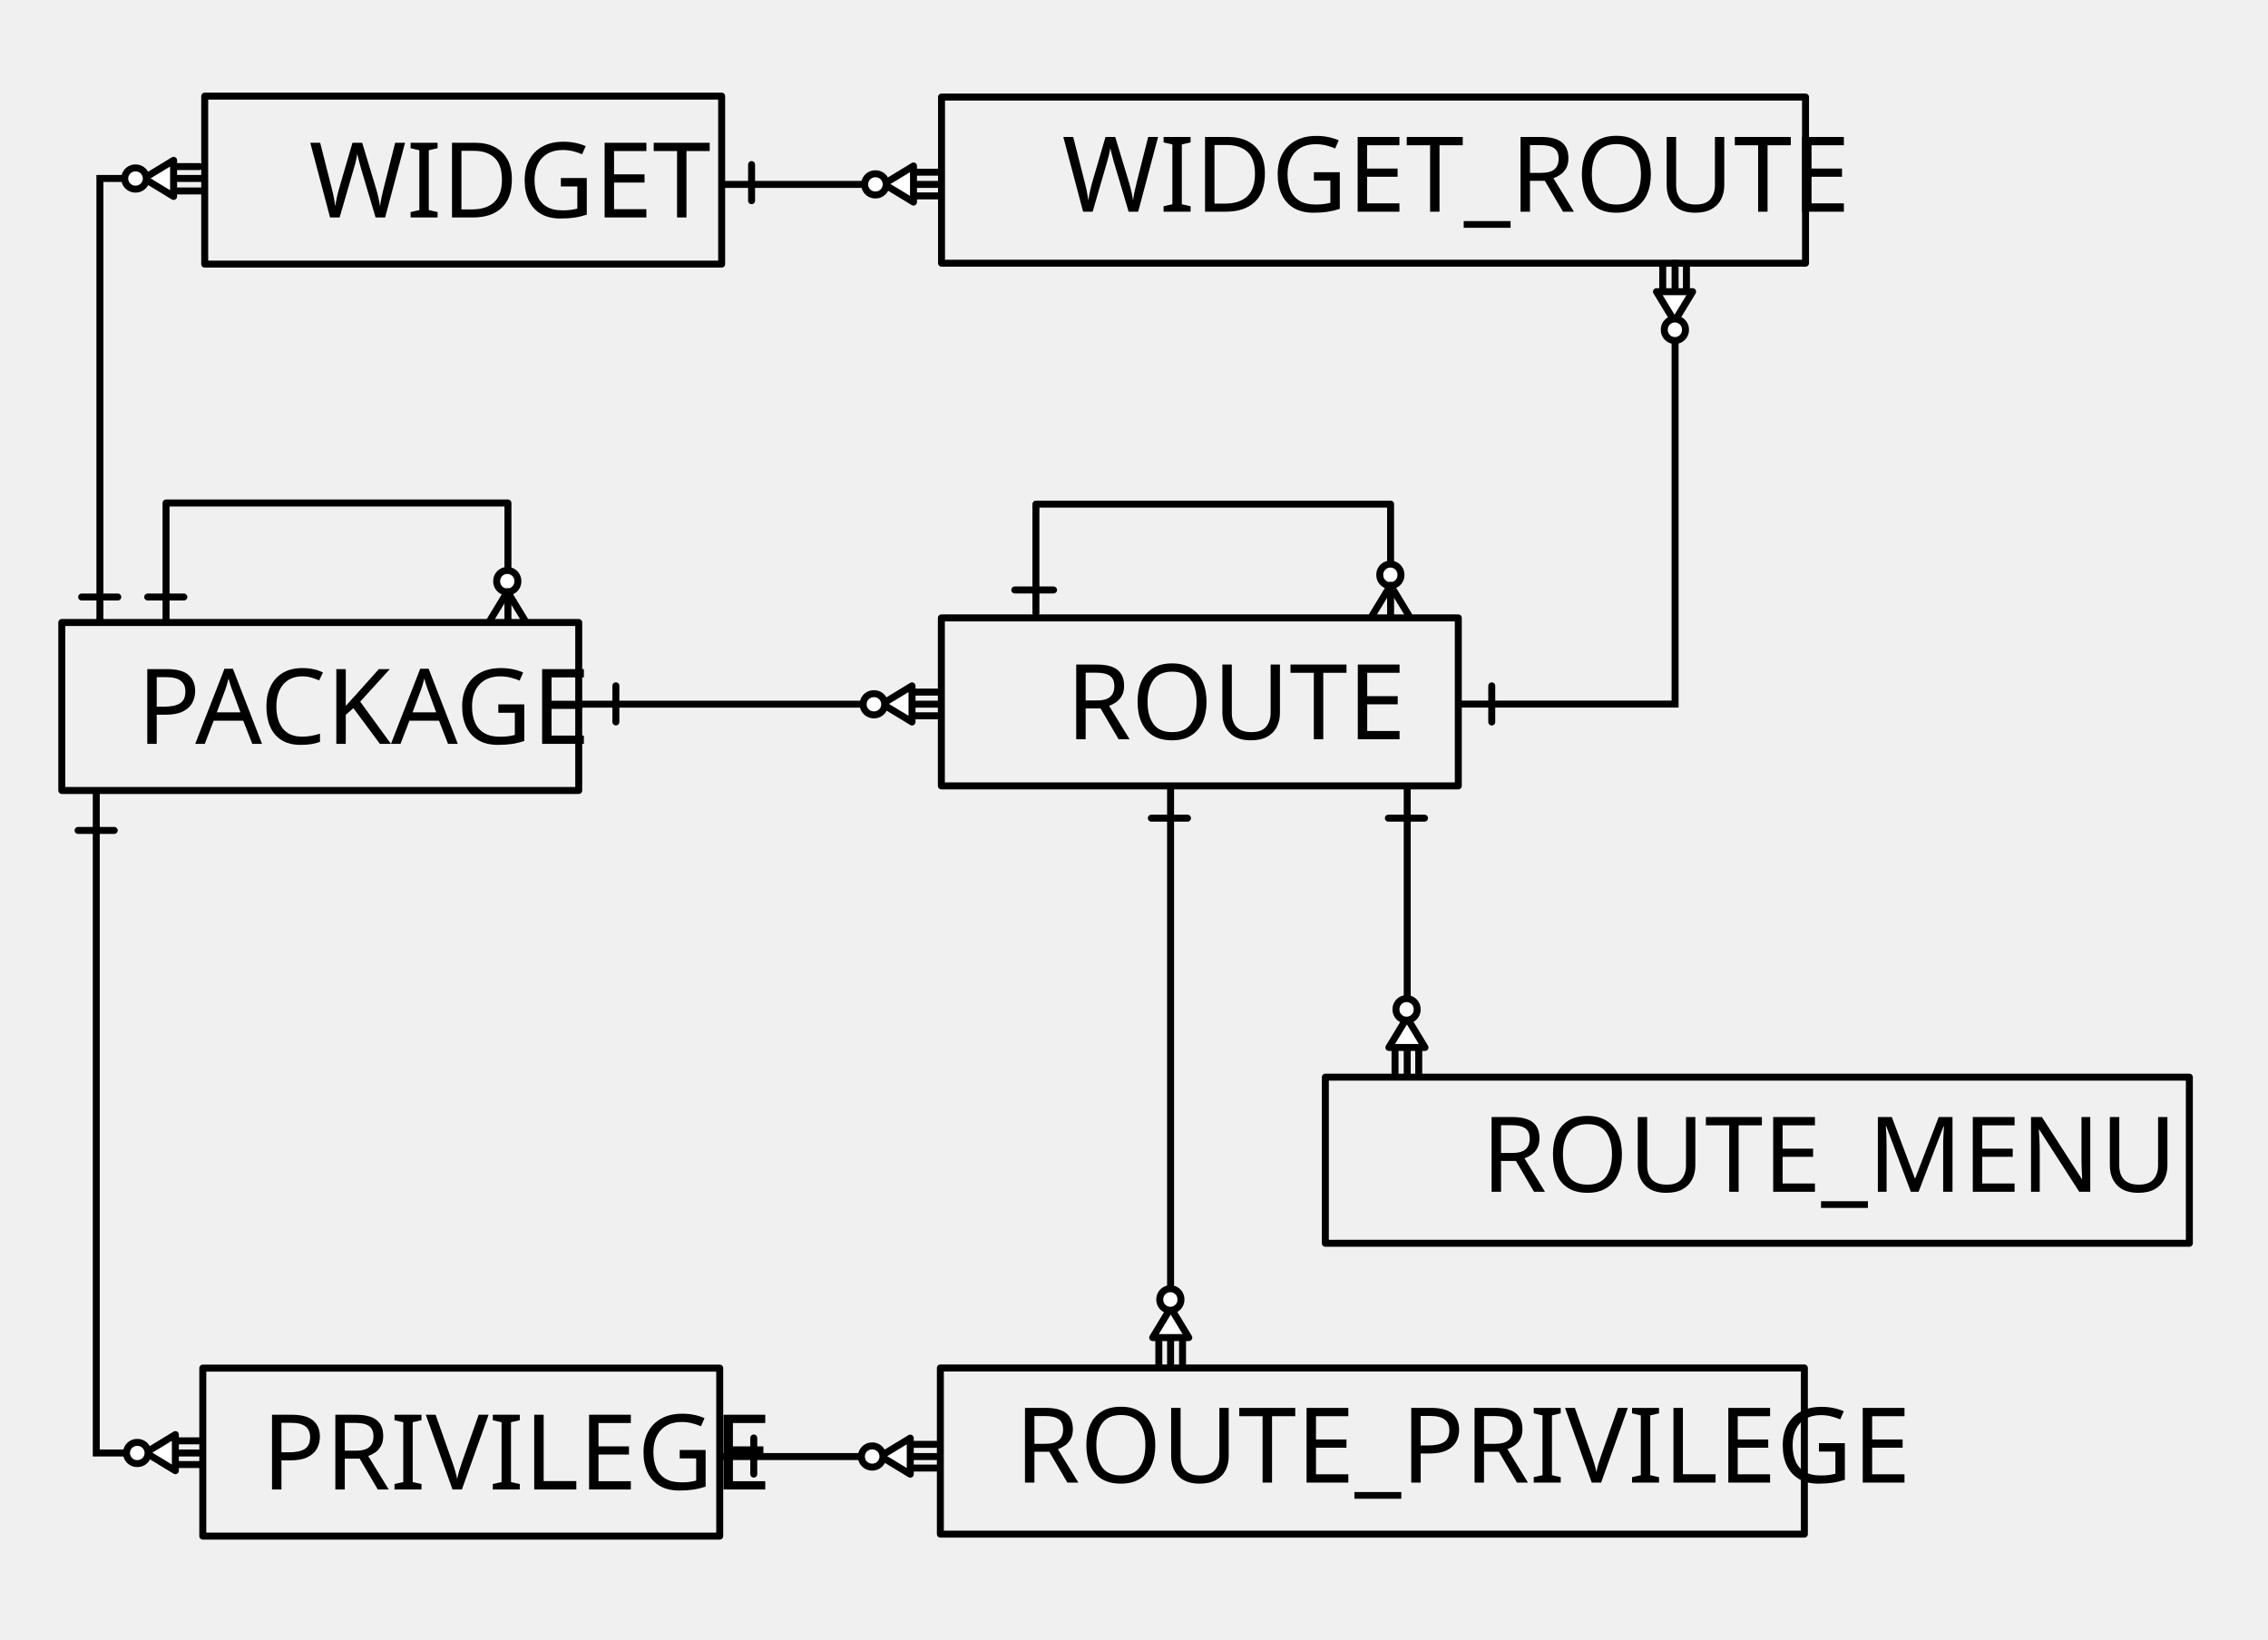
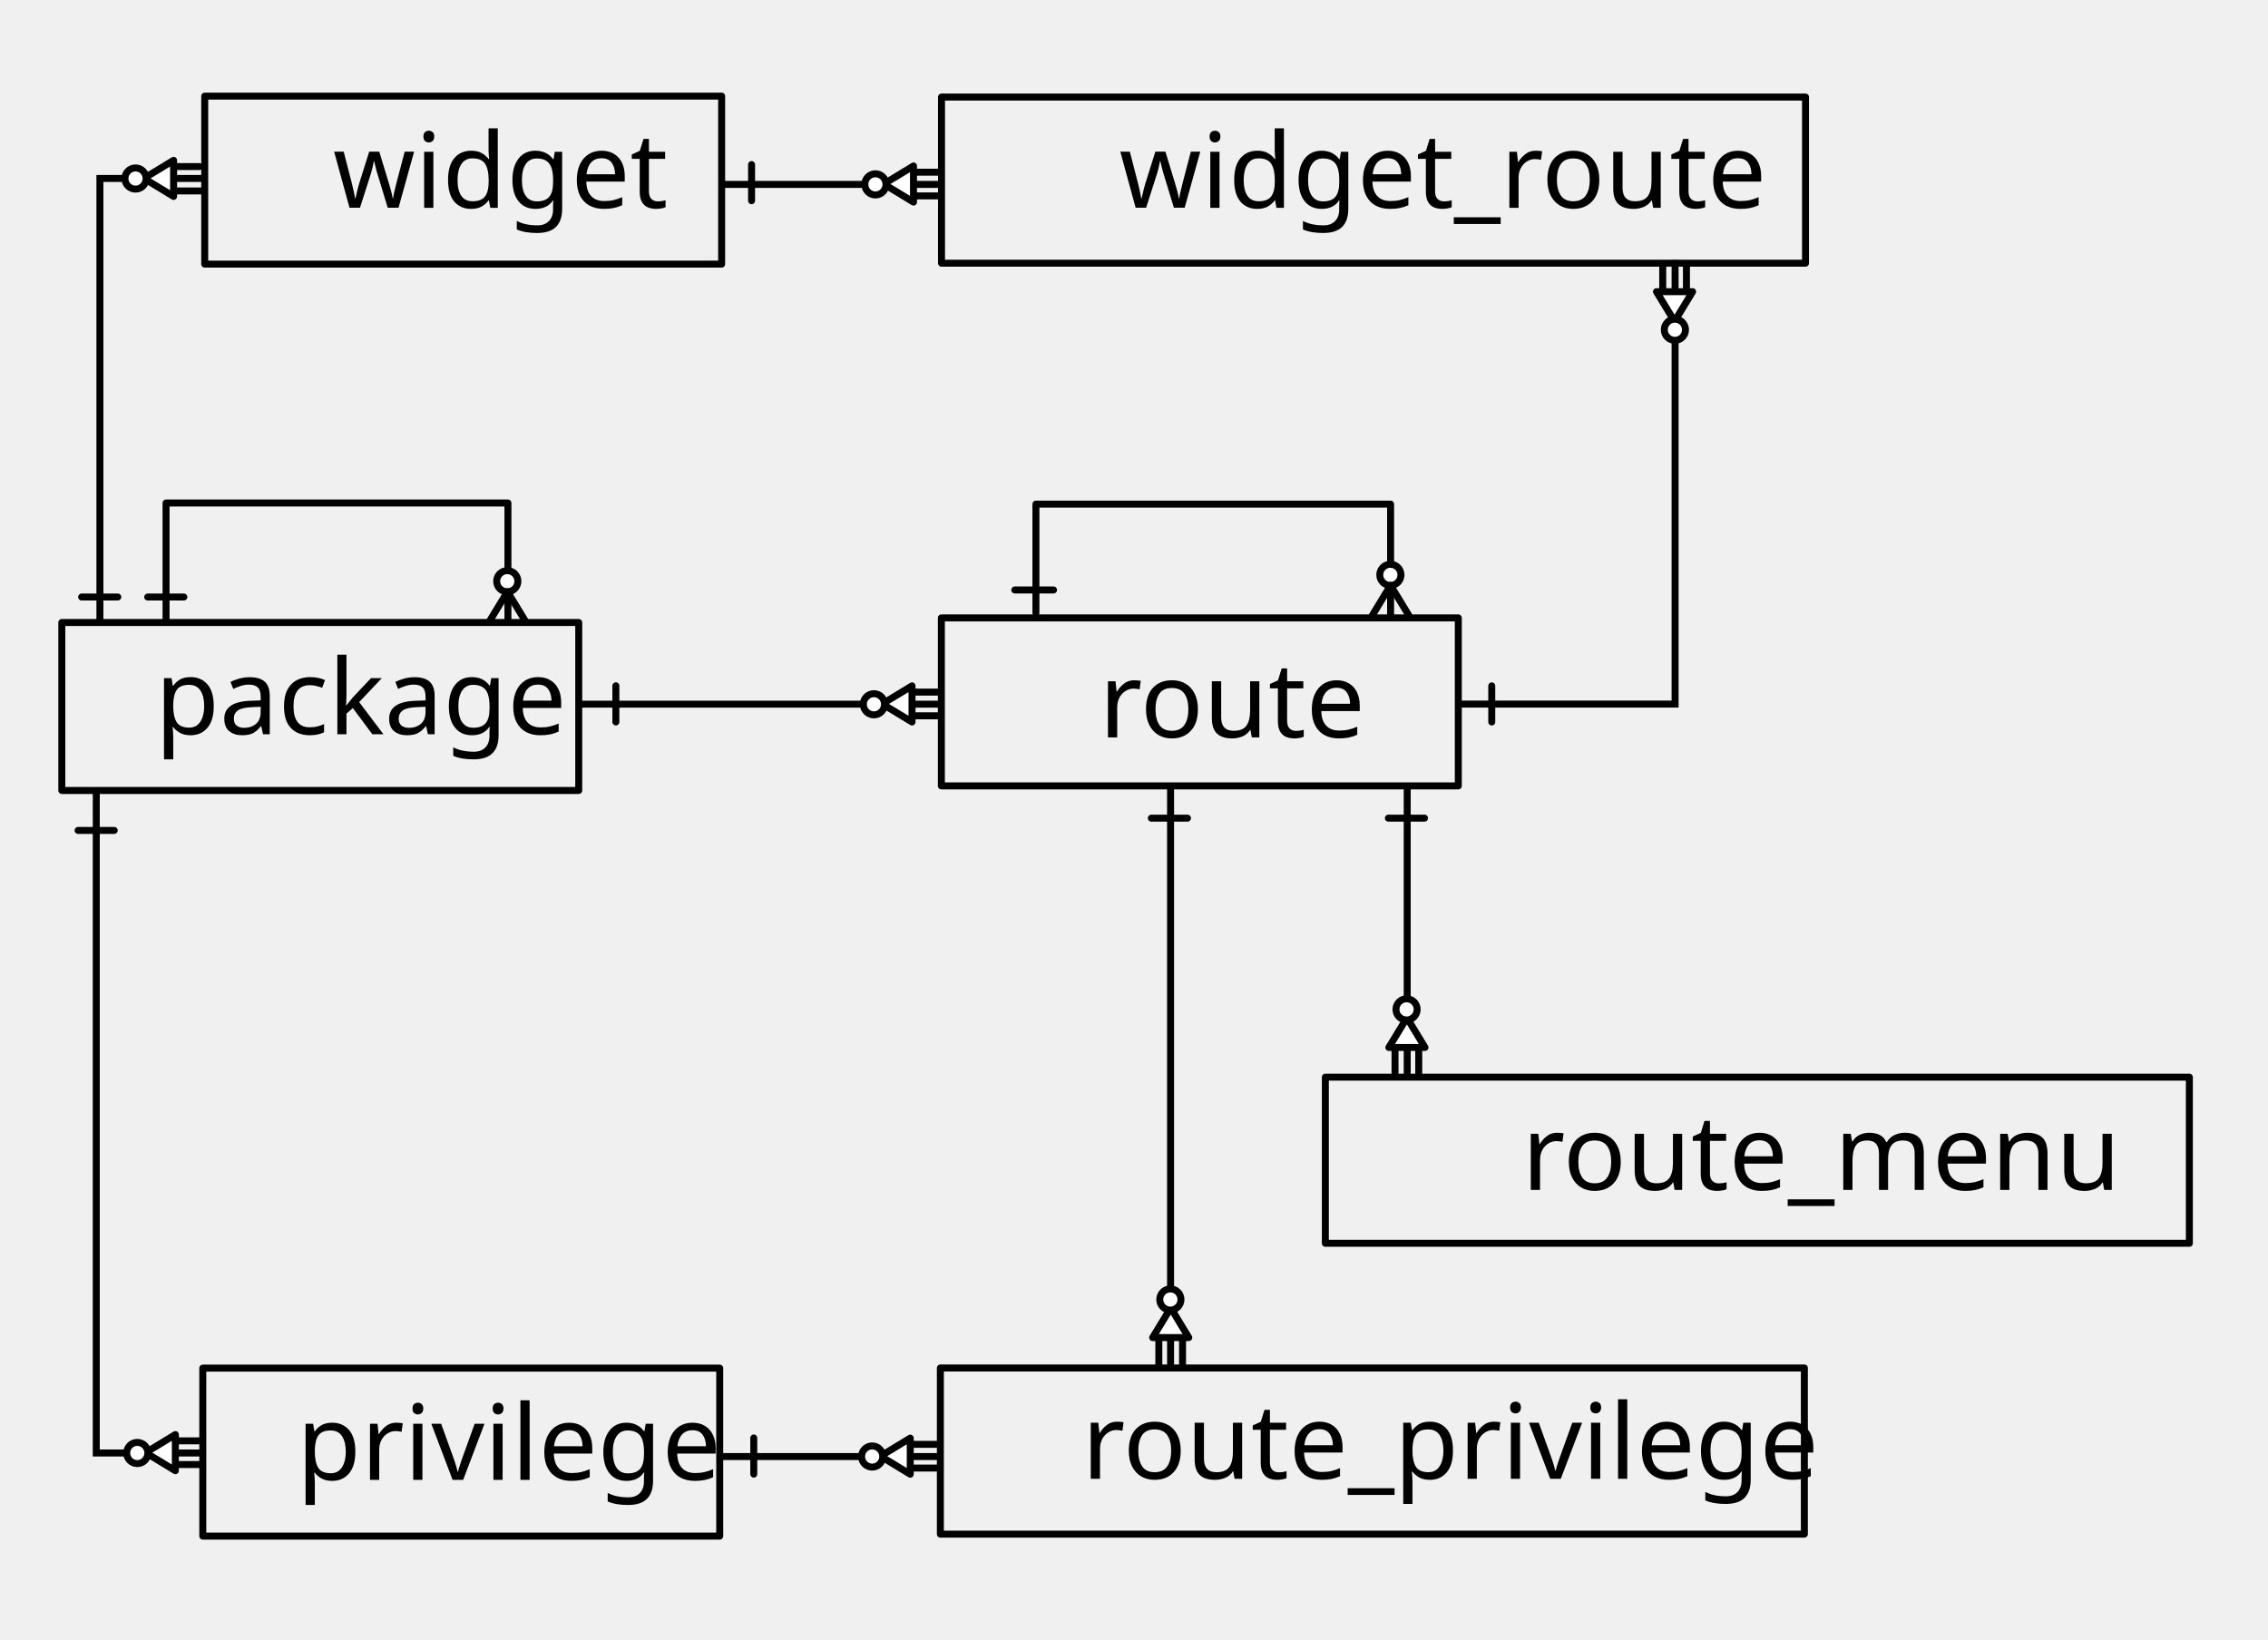
<svg xmlns="http://www.w3.org/2000/svg" width="650" height="470" id="svg2" version="1.1">
  <defs id="defs4" />
  <g id="layer1" transform="translate(0,-582.36)" style="display:inline">
    <rect style="fill:none;stroke:#000000;stroke-width:2;stroke-linecap:round;stroke-linejoin:round;stroke-miterlimit:4;stroke-dasharray:none" id="rect3021" width="148.151" height="48.151" x="17.713" y="760.787" />
    <rect y="974.511" x="58.119" height="48.151" width="148.151" id="rect3791" style="fill:none;stroke:#000000;stroke-width:2;stroke-linecap:round;stroke-linejoin:round;stroke-miterlimit:4;stroke-dasharray:none" />
    <rect style="fill:none;stroke:#000000;stroke-width:2;stroke-linecap:round;stroke-linejoin:round;stroke-miterlimit:4;stroke-dasharray:none" id="rect3793" width="247.622" height="47.622" x="269.505" y="974.473" />
    <rect y="759.475" x="269.794" height="48.151" width="148.151" id="rect3795" style="fill:none;stroke:#000000;stroke-width:2;stroke-linecap:round;stroke-linejoin:round;stroke-miterlimit:4;stroke-dasharray:none" />
    <rect style="fill:none;stroke:#000000;stroke-width:2;stroke-linecap:round;stroke-linejoin:round;stroke-miterlimit:4;stroke-dasharray:none" id="rect3801" width="247.622" height="47.622" x="379.839" y="891.107" />
    <rect y="610.177" x="269.835" height="47.622" width="247.622" id="rect3803" style="fill:none;stroke:#000000;stroke-width:2;stroke-linecap:round;stroke-linejoin:round;stroke-miterlimit:4;stroke-dasharray:none" />
    <rect style="fill:none;stroke:#000000;stroke-width:2;stroke-linecap:round;stroke-linejoin:round;stroke-miterlimit:4;stroke-dasharray:none" id="rect3805" width="148.151" height="48.151" x="58.672" y="609.913" />
    <path id="path3991" d="m 176.508,789.292 0,-10.357" style="fill:none;stroke:#000000;stroke-width:2;stroke-linecap:round;stroke-linejoin:round;stroke-miterlimit:4;stroke-opacity:1;stroke-dasharray:none;stroke-dashoffset:0" />
    <path style="fill:none;stroke:#000000;stroke-width:2;stroke-linecap:round;stroke-linejoin:round;stroke-miterlimit:4;stroke-opacity:1;stroke-dasharray:none;stroke-dashoffset:0" d="m 166.162,784.194 103.1,0" id="path3885" />
    <path style="fill:#ffffff;stroke:#000000;stroke-width:2;stroke-linecap:round;stroke-linejoin:round;stroke-miterlimit:4;stroke-opacity:1;stroke-dasharray:none;stroke-dashoffset:0" d="m 261.38,789.306 -8.523,-5.177 8.523,-5.177 z" id="path3947" />
-     <path style="fill:#ffffff;stroke:#000000;stroke-width:2;stroke-linecap:round;stroke-linejoin:round;stroke-miterlimit:4;stroke-opacity:1;stroke-dasharray:none;stroke-dashoffset:0" id="path3949" d="m 101.071,89.148 a 3.036,3.036 0 1 1 -6.071,0 3.036,3.036 0 1 1 6.071,0 z" transform="matrix(0,-1,1,0,161.3184,882.2648)" />
+     <path style="fill:#ffffff;stroke:#000000;stroke-width:2;stroke-linecap:round;stroke-linejoin:round;stroke-miterlimit:4;stroke-opacity:1;stroke-dasharray:none;stroke-dashoffset:0" id="path3949" d="m 101.071,89.148 c 0,1.677 -1.359,3.036 -3.036,3.036 -1.677,0 -3.036,-1.359 -3.036,-3.036 0,-1.677 1.359,-3.036 3.036,-3.036 1.677,0 3.036,1.359 3.036,3.036 z" transform="matrix(0,-1,1,0,161.3184,882.2648)" />
    <path id="path3951" d="m 261.448,780.742 7.321,0" style="fill:none;stroke:#000000;stroke-width:2;stroke-linecap:round;stroke-linejoin:round;stroke-miterlimit:4;stroke-opacity:1;stroke-dasharray:none;stroke-dashoffset:0" />
    <path id="path3953" d="m 261.475,787.538 7.589,0" style="fill:none;stroke:#000000;stroke-width:2;stroke-linecap:round;stroke-linejoin:round;stroke-miterlimit:4;stroke-opacity:1;stroke-dasharray:none;stroke-dashoffset:0" />
    <path style="fill:none;stroke:#000000;stroke-width:2;stroke-linecap:round;stroke-linejoin:round;stroke-miterlimit:4;stroke-opacity:1;stroke-dasharray:none;stroke-dashoffset:0" d="m 47.588,759.87 0,-33.335 97.985,0 0,33.966" id="path3842" />
-     <path style="fill:#ffffff;stroke:#000000;stroke-width:2;stroke-linecap:round;stroke-linejoin:round;stroke-miterlimit:4;stroke-opacity:1;stroke-dasharray:none;stroke-dashoffset:0" id="path3139" d="m 101.071,89.148 a 3.036,3.036 0 1 1 -6.071,0 3.036,3.036 0 1 1 6.071,0 z" transform="translate(47.34874,659.8089)" />
+     <path style="fill:#ffffff;stroke:#000000;stroke-width:2;stroke-linecap:round;stroke-linejoin:round;stroke-miterlimit:4;stroke-opacity:1;stroke-dasharray:none;stroke-dashoffset:0" id="path3139" d="m 101.071,89.148 c 0,1.677 -1.359,3.036 -3.036,3.036 -1.677,0 -3.036,-1.359 -3.036,-3.036 0,-1.677 1.359,-3.036 3.036,-3.036 1.677,0 3.036,1.359 3.036,3.036 z" transform="translate(47.34874,659.8089)" />
    <path style="fill:none;stroke:#000000;stroke-width:2;stroke-linecap:round;stroke-linejoin:round;stroke-miterlimit:4;stroke-opacity:1;stroke-dasharray:none;stroke-dashoffset:0" d="m 140.26,760.479 5.177,-8.523 5.177,8.523" id="path3141" />
    <path id="path3154" d="m 296.891,758.053 0,-31.192 101.647,0 0,31.824" style="fill:none;stroke:#000000;stroke-width:2;stroke-linecap:round;stroke-linejoin:round;stroke-miterlimit:4;stroke-opacity:1;stroke-dasharray:none;stroke-dashoffset:0" />
-     <path transform="translate(300.4402,657.9917)" d="m 101.071,89.148 a 3.036,3.036 0 1 1 -6.071,0 3.036,3.036 0 1 1 6.071,0 z" id="path3158" style="fill:#ffffff;stroke:#000000;stroke-width:2;stroke-linecap:round;stroke-linejoin:round;stroke-miterlimit:4;stroke-opacity:1;stroke-dasharray:none;stroke-dashoffset:0" />
+     <path transform="translate(300.4402,657.9917)" d="m 101.071,89.148 c 0,1.677 -1.359,3.036 -3.036,3.036 -1.677,0 -3.036,-1.359 -3.036,-3.036 0,-1.677 1.359,-3.036 3.036,-3.036 1.677,0 3.036,1.359 3.036,3.036 z" id="path3158" style="fill:#ffffff;stroke:#000000;stroke-width:2;stroke-linecap:round;stroke-linejoin:round;stroke-miterlimit:4;stroke-opacity:1;stroke-dasharray:none;stroke-dashoffset:0" />
    <path id="path3160" d="m 393.351,758.662 5.177,-8.523 5.177,8.523" style="fill:none;stroke:#000000;stroke-width:2;stroke-linecap:round;stroke-linejoin:round;stroke-miterlimit:4;stroke-opacity:1;stroke-dasharray:none;stroke-dashoffset:0" />
    <path style="fill:none;stroke:#000000;stroke-width:2;stroke-miterlimit:4;stroke-dasharray:none" d="m 27.589,808.122 0,190.714 30,0" id="path3162" />
    <path id="path3936" d="m 50.258,1003.913 -8.523,-5.177 8.523,-5.177 z" style="fill:#ffffff;stroke:#000000;stroke-width:2;stroke-linecap:round;stroke-linejoin:round;stroke-miterlimit:4;stroke-opacity:1;stroke-dasharray:none;stroke-dashoffset:0" />
-     <path transform="matrix(0,-1,1,0,-49.80356,1096.872)" d="m 101.071,89.148 a 3.036,3.036 0 1 1 -6.071,0 3.036,3.036 0 1 1 6.071,0 z" id="path3938" style="fill:#ffffff;stroke:#000000;stroke-width:2;stroke-linecap:round;stroke-linejoin:round;stroke-miterlimit:4;stroke-opacity:1;stroke-dasharray:none;stroke-dashoffset:0" />
+     <path transform="matrix(0,-1,1,0,-49.80356,1096.872)" d="m 101.071,89.148 c 0,1.677 -1.359,3.036 -3.036,3.036 -1.677,0 -3.036,-1.359 -3.036,-3.036 0,-1.677 1.359,-3.036 3.036,-3.036 1.677,0 3.036,1.359 3.036,3.036 z" id="path3938" style="fill:#ffffff;stroke:#000000;stroke-width:2;stroke-linecap:round;stroke-linejoin:round;stroke-miterlimit:4;stroke-opacity:1;stroke-dasharray:none;stroke-dashoffset:0" />
    <path style="fill:none;stroke:#000000;stroke-width:2;stroke-linecap:round;stroke-linejoin:round;stroke-miterlimit:4;stroke-opacity:1;stroke-dasharray:none;stroke-dashoffset:0" d="m 50.326,995.349 7.321,0" id="path3940" />
    <path style="fill:none;stroke:#000000;stroke-width:2;stroke-linecap:round;stroke-linejoin:round;stroke-miterlimit:4;stroke-opacity:1;stroke-dasharray:none;stroke-dashoffset:0" d="m 50.353,1002.144 7.589,0" id="path3942" />
    <path style="fill:none;stroke:#000000;stroke-width:2;stroke-linecap:square;stroke-linejoin:miter;stroke-miterlimit:4;stroke-opacity:1;stroke-dasharray:none;stroke-dashoffset:0" d="m 207.192,999.857 61.133,0" id="path3944" />
    <path style="fill:none;stroke:#000000;stroke-width:2;stroke-linecap:square;stroke-linejoin:miter;stroke-miterlimit:4;stroke-opacity:1;stroke-dasharray:none;stroke-dashoffset:0" d="m 335.481,808.209 0,165.294" id="path3946" />
    <path style="fill:#ffffff;stroke:#000000;stroke-width:2;stroke-linecap:round;stroke-linejoin:round;stroke-miterlimit:4;stroke-opacity:1;stroke-dasharray:none;stroke-dashoffset:0" d="m 260.875,1004.923 -8.523,-5.177 8.523,-5.177 z" id="path3950" />
-     <path style="fill:#ffffff;stroke:#000000;stroke-width:2;stroke-linecap:round;stroke-linejoin:round;stroke-miterlimit:4;stroke-opacity:1;stroke-dasharray:none;stroke-dashoffset:0" id="path3952" d="m 101.071,89.148 a 3.036,3.036 0 1 1 -6.071,0 3.036,3.036 0 1 1 6.071,0 z" transform="matrix(0,-1,1,0,160.8133,1097.882)" />
+     <path style="fill:#ffffff;stroke:#000000;stroke-width:2;stroke-linecap:round;stroke-linejoin:round;stroke-miterlimit:4;stroke-opacity:1;stroke-dasharray:none;stroke-dashoffset:0" id="path3952" d="m 101.071,89.148 c 0,1.677 -1.359,3.036 -3.036,3.036 -1.677,0 -3.036,-1.359 -3.036,-3.036 0,-1.677 1.359,-3.036 3.036,-3.036 1.677,0 3.036,1.359 3.036,3.036 z" transform="matrix(0,-1,1,0,160.8133,1097.882)" />
    <path id="path3954" d="m 260.943,996.359 7.321,0" style="fill:none;stroke:#000000;stroke-width:2;stroke-linecap:round;stroke-linejoin:round;stroke-miterlimit:4;stroke-opacity:1;stroke-dasharray:none;stroke-dashoffset:0" />
    <path id="path3956" d="m 260.97,1003.155 7.589,0" style="fill:none;stroke:#000000;stroke-width:2;stroke-linecap:round;stroke-linejoin:round;stroke-miterlimit:4;stroke-opacity:1;stroke-dasharray:none;stroke-dashoffset:0" />
    <path style="fill:none;stroke:#000000;stroke-width:2;stroke-linecap:round;stroke-linejoin:round;stroke-miterlimit:4;stroke-opacity:1;stroke-dasharray:none;stroke-dashoffset:0" d="m 216.027,1004.888 0,-10.357" id="path3958" />
    <path style="fill:none;stroke:#000000;stroke-width:2;stroke-linecap:round;stroke-linejoin:round;stroke-miterlimit:4;stroke-opacity:1;stroke-dasharray:none;stroke-dashoffset:0" d="m 329.971,816.872 10.357,0" id="path3960" />
    <path id="path3964" d="m 330.347,965.755 5.177,-8.523 5.177,8.523 z" style="fill:#ffffff;stroke:#000000;stroke-width:2;stroke-linecap:round;stroke-linejoin:round;stroke-miterlimit:4;stroke-opacity:1;stroke-dasharray:none;stroke-dashoffset:0" />
-     <path transform="translate(237.3877,865.6938)" d="m 101.071,89.148 a 3.036,3.036 0 1 1 -6.071,0 3.036,3.036 0 1 1 6.071,0 z" id="path3966" style="fill:#ffffff;stroke:#000000;stroke-width:2;stroke-linecap:round;stroke-linejoin:round;stroke-miterlimit:4;stroke-opacity:1;stroke-dasharray:none;stroke-dashoffset:0" />
+     <path transform="translate(237.3877,865.6938)" d="m 101.071,89.148 c 0,1.677 -1.359,3.036 -3.036,3.036 -1.677,0 -3.036,-1.359 -3.036,-3.036 0,-1.677 1.359,-3.036 3.036,-3.036 1.677,0 3.036,1.359 3.036,3.036 z" id="path3966" style="fill:#ffffff;stroke:#000000;stroke-width:2;stroke-linecap:round;stroke-linejoin:round;stroke-miterlimit:4;stroke-opacity:1;stroke-dasharray:none;stroke-dashoffset:0" />
    <path style="fill:none;stroke:#000000;stroke-width:2;stroke-linecap:round;stroke-linejoin:round;stroke-miterlimit:4;stroke-opacity:1;stroke-dasharray:none;stroke-dashoffset:0" d="m 338.911,965.824 0,7.321" id="path3968" />
    <path style="fill:none;stroke:#000000;stroke-width:2;stroke-linecap:round;stroke-linejoin:round;stroke-miterlimit:4;stroke-opacity:1;stroke-dasharray:none;stroke-dashoffset:0" d="m 332.115,965.85 0,7.589" id="path3970" />
    <path id="path3992" d="m 207.697,635.216 61.619,0" style="fill:none;stroke:#000000;stroke-width:2;stroke-linecap:square;stroke-linejoin:miter;stroke-miterlimit:4;stroke-opacity:1;stroke-dasharray:none;stroke-dashoffset:0" />
    <path id="path3996" d="m 261.806,640.282 -8.523,-5.177 8.523,-5.177 z" style="fill:#ffffff;stroke:#000000;stroke-width:2;stroke-linecap:round;stroke-linejoin:round;stroke-miterlimit:4;stroke-opacity:1;stroke-dasharray:none;stroke-dashoffset:0" />
-     <path transform="matrix(0,-1,1,0,161.7442,733.2411)" d="m 101.071,89.148 a 3.036,3.036 0 1 1 -6.071,0 3.036,3.036 0 1 1 6.071,0 z" id="path3998" style="fill:#ffffff;stroke:#000000;stroke-width:2;stroke-linecap:round;stroke-linejoin:round;stroke-miterlimit:4;stroke-opacity:1;stroke-dasharray:none;stroke-dashoffset:0" />
+     <path transform="matrix(0,-1,1,0,161.7442,733.2411)" d="m 101.071,89.148 c 0,1.677 -1.359,3.036 -3.036,3.036 -1.677,0 -3.036,-1.359 -3.036,-3.036 0,-1.677 1.359,-3.036 3.036,-3.036 1.677,0 3.036,1.359 3.036,3.036 z" id="path3998" style="fill:#ffffff;stroke:#000000;stroke-width:2;stroke-linecap:round;stroke-linejoin:round;stroke-miterlimit:4;stroke-opacity:1;stroke-dasharray:none;stroke-dashoffset:0" />
    <path style="fill:none;stroke:#000000;stroke-width:2;stroke-linecap:round;stroke-linejoin:round;stroke-miterlimit:4;stroke-opacity:1;stroke-dasharray:none;stroke-dashoffset:0" d="m 261.874,631.718 7.321,0" id="path4000" />
    <path style="fill:none;stroke:#000000;stroke-width:2;stroke-linecap:round;stroke-linejoin:round;stroke-miterlimit:4;stroke-opacity:1;stroke-dasharray:none;stroke-dashoffset:0" d="m 261.9,638.514 7.589,0" id="path4002" />
    <path id="path4004" d="m 215.399,639.89 0,-10.357" style="fill:none;stroke:#000000;stroke-width:2;stroke-linecap:round;stroke-linejoin:round;stroke-miterlimit:4;stroke-opacity:1;stroke-dasharray:none;stroke-dashoffset:0" />
    <path style="fill:none;stroke:#000000;stroke-width:2;stroke-linecap:round;stroke-linejoin:round;stroke-miterlimit:4;stroke-opacity:1;stroke-dasharray:none;stroke-dashoffset:0" d="m 22.379,820.387 10.357,0" id="path4028" />
    <path id="path4153" d="m 42.33,753.485 10.357,0" style="fill:none;stroke:#000000;stroke-width:2;stroke-linecap:round;stroke-linejoin:round;stroke-miterlimit:4;stroke-opacity:1;stroke-dasharray:none;stroke-dashoffset:0" />
    <path style="fill:none;stroke:#000000;stroke-width:2;stroke-linecap:round;stroke-linejoin:round;stroke-miterlimit:4;stroke-opacity:1;stroke-dasharray:none;stroke-dashoffset:0" d="m 290.828,751.465 11.115,0" id="path4155" />
    <path style="fill:none;stroke:#000000;stroke-width:2;stroke-linecap:square;stroke-linejoin:miter;stroke-miterlimit:4;stroke-opacity:1;stroke-dasharray:none;stroke-dashoffset:0" d="m 28.635,760.296 0,-126.786 29.643,0" id="path3055" />
    <path style="fill:#ffffff;stroke:#000000;stroke-width:2;stroke-linecap:round;stroke-linejoin:round;stroke-miterlimit:4;stroke-opacity:1;stroke-dasharray:none;stroke-dashoffset:0" d="m 49.753,638.667 -8.523,-5.177 8.523,-5.177 z" id="path4032" />
-     <path style="fill:#ffffff;stroke:#000000;stroke-width:2;stroke-linecap:round;stroke-linejoin:round;stroke-miterlimit:4;stroke-opacity:1;stroke-dasharray:none;stroke-dashoffset:0" id="path4034" d="m 101.071,89.148 a 3.036,3.036 0 1 1 -6.071,0 3.036,3.036 0 1 1 6.071,0 z" transform="matrix(0,-1,1,0,-50.30864,731.5645)" />
+     <path style="fill:#ffffff;stroke:#000000;stroke-width:2;stroke-linecap:round;stroke-linejoin:round;stroke-miterlimit:4;stroke-opacity:1;stroke-dasharray:none;stroke-dashoffset:0" id="path4034" d="m 101.071,89.148 c 0,1.677 -1.359,3.036 -3.036,3.036 -1.677,0 -3.036,-1.359 -3.036,-3.036 0,-1.677 1.359,-3.036 3.036,-3.036 1.677,0 3.036,1.359 3.036,3.036 z" transform="matrix(0,-1,1,0,-50.30864,731.5645)" />
    <path id="path4036" d="m 49.821,630.103 7.321,0" style="fill:none;stroke:#000000;stroke-width:2;stroke-linecap:round;stroke-linejoin:round;stroke-miterlimit:4;stroke-opacity:1;stroke-dasharray:none;stroke-dashoffset:0" />
    <path id="path4038" d="m 49.848,637.09 7.589,0" style="fill:none;stroke:#000000;stroke-width:2;stroke-linecap:round;stroke-linejoin:round;stroke-miterlimit:4;stroke-opacity:1;stroke-dasharray:none;stroke-dashoffset:0" />
    <path style="fill:none;stroke:#000000;stroke-width:2;stroke-linecap:round;stroke-linejoin:round;stroke-miterlimit:4;stroke-opacity:1;stroke-dasharray:none;stroke-dashoffset:0" d="m 23.401,753.485 10.357,0" id="path3057" />
    <path style="fill:none;stroke:#000000;stroke-width:2;stroke-linecap:square;stroke-linejoin:miter;stroke-miterlimit:4;stroke-opacity:1;stroke-dasharray:none;stroke-dashoffset:0" d="m 403.303,807.911 0,82.832" id="path3061" />
    <path style="fill:#ffffff;stroke:#000000;stroke-width:2;stroke-linecap:round;stroke-linejoin:round;stroke-miterlimit:4;stroke-opacity:1;stroke-dasharray:none;stroke-dashoffset:0" d="m 398.042,882.596 5.177,-8.523 5.177,8.523 z" id="path3978" />
-     <path style="fill:#ffffff;stroke:#000000;stroke-width:2;stroke-linecap:round;stroke-linejoin:round;stroke-miterlimit:4;stroke-opacity:1;stroke-dasharray:none;stroke-dashoffset:0" id="path3980" d="m 101.071,89.148 a 3.036,3.036 0 1 1 -6.071,0 3.036,3.036 0 1 1 6.071,0 z" transform="translate(305.0826,782.5345)" />
+     <path style="fill:#ffffff;stroke:#000000;stroke-width:2;stroke-linecap:round;stroke-linejoin:round;stroke-miterlimit:4;stroke-opacity:1;stroke-dasharray:none;stroke-dashoffset:0" id="path3980" d="m 101.071,89.148 c 0,1.677 -1.359,3.036 -3.036,3.036 -1.677,0 -3.036,-1.359 -3.036,-3.036 0,-1.677 1.359,-3.036 3.036,-3.036 1.677,0 3.036,1.359 3.036,3.036 z" transform="translate(305.0826,782.5345)" />
    <path id="path3982" d="m 406.605,882.664 0,7.321" style="fill:none;stroke:#000000;stroke-width:2;stroke-linecap:round;stroke-linejoin:round;stroke-miterlimit:4;stroke-opacity:1;stroke-dasharray:none;stroke-dashoffset:0" />
    <path id="path3984" d="m 399.81,882.691 0,7.589" style="fill:none;stroke:#000000;stroke-width:2;stroke-linecap:round;stroke-linejoin:round;stroke-miterlimit:4;stroke-opacity:1;stroke-dasharray:none;stroke-dashoffset:0" />
    <path id="path3063" d="m 397.904,816.872 10.357,0" style="fill:none;stroke:#000000;stroke-width:2;stroke-linecap:round;stroke-linejoin:round;stroke-miterlimit:4;stroke-opacity:1;stroke-dasharray:none;stroke-dashoffset:0" />
    <path style="fill:none;stroke:#000000;stroke-width:2;stroke-linecap:square;stroke-linejoin:miter;stroke-miterlimit:4;stroke-opacity:1;stroke-dasharray:none;stroke-dashoffset:0" d="m 418.203,784.173 61.872,0 0,-126.269" id="path3065" />
    <path id="path3069" d="m 485.095,665.965 -5.177,8.523 -5.177,-8.523 z" style="fill:#ffffff;stroke:#000000;stroke-width:2;stroke-linecap:round;stroke-linejoin:round;stroke-miterlimit:4;stroke-opacity:1;stroke-dasharray:none;stroke-dashoffset:0" />
-     <path transform="matrix(-1,0,0,-1,578.054,766.0263)" d="m 101.071,89.148 a 3.036,3.036 0 1 1 -6.071,0 3.036,3.036 0 1 1 6.071,0 z" id="path3071" style="fill:#ffffff;stroke:#000000;stroke-width:2;stroke-linecap:round;stroke-linejoin:round;stroke-miterlimit:4;stroke-opacity:1;stroke-dasharray:none;stroke-dashoffset:0" />
+     <path transform="matrix(-1,0,0,-1,578.054,766.0263)" d="m 101.071,89.148 c 0,1.677 -1.359,3.036 -3.036,3.036 -1.677,0 -3.036,-1.359 -3.036,-3.036 0,-1.677 1.359,-3.036 3.036,-3.036 1.677,0 3.036,1.359 3.036,3.036 z" id="path3071" style="fill:#ffffff;stroke:#000000;stroke-width:2;stroke-linecap:round;stroke-linejoin:round;stroke-miterlimit:4;stroke-opacity:1;stroke-dasharray:none;stroke-dashoffset:0" />
    <path style="fill:none;stroke:#000000;stroke-width:2;stroke-linecap:round;stroke-linejoin:round;stroke-miterlimit:4;stroke-opacity:1;stroke-dasharray:none;stroke-dashoffset:0" d="m 476.531,665.896 0,-7.321" id="path3073" />
    <path style="fill:none;stroke:#000000;stroke-width:2;stroke-linecap:round;stroke-linejoin:round;stroke-miterlimit:4;stroke-opacity:1;stroke-dasharray:none;stroke-dashoffset:0" d="m 483.327,665.87 0,-7.589" id="path3075" />
    <path style="fill:none;stroke:#000000;stroke-width:2;stroke-linecap:round;stroke-linejoin:round;stroke-miterlimit:4;stroke-opacity:1;stroke-dasharray:none;stroke-dashoffset:0" d="m 427.531,789.307 0,-10.357" id="path3077" />
  </g>
  <g transform="translate(0,-582.36)" id="g4009" style="display:inline">
-     <text id="text4013" y="795.572" x="39.304" style="font-size:30px;font-style:normal;font-variant:normal;font-weight:normal;font-stretch:normal;line-height:125%;letter-spacing:0px;word-spacing:0px;fill:#000000;fill-opacity:1;stroke:none;font-family:Helvetica Neue LT Com;-inkscape-font-specification:Helvetica Neue LT Com" xml:space="preserve">
-       <tspan y="795.572" x="39.304" id="tspan4015">PACKAGE</tspan>
+     <text id="text4013" y="792.812" x="44.458" style="font-size:30px;font-style:normal;font-variant:normal;font-weight:normal;font-stretch:normal;line-height:125%;letter-spacing:0px;word-spacing:0px;fill:#000000;fill-opacity:1;stroke:none;font-family:Helvetica Neue LT Com;-inkscape-font-specification:Helvetica Neue LT Com" xml:space="preserve">
+       <tspan y="792.812" x="44.458" id="tspan4015">package</tspan>
    </text>
-     <text id="text4017" y="1009.296" x="75.052" style="font-size:30px;font-style:normal;font-variant:normal;font-weight:normal;font-stretch:normal;line-height:125%;letter-spacing:0px;word-spacing:0px;fill:#000000;fill-opacity:1;stroke:none;font-family:Helvetica Neue LT Com;-inkscape-font-specification:Helvetica Neue LT Com" xml:space="preserve">
-       <tspan y="1009.296" x="75.052" id="tspan4019">PRIVILEGE</tspan>
+     <text id="text4017" y="1006.536" x="85.04" style="font-size:30px;font-style:normal;font-variant:normal;font-weight:normal;font-stretch:normal;line-height:125%;letter-spacing:0px;word-spacing:0px;fill:#000000;fill-opacity:1;stroke:none;font-family:Helvetica Neue LT Com;-inkscape-font-specification:Helvetica Neue LT Com" xml:space="preserve">
+       <tspan y="1006.536" x="85.04" id="tspan4019">privilege</tspan>
    </text>
-     <text id="text4023" y="1007.329" x="290.851" style="font-size:30px;font-style:normal;font-variant:normal;font-weight:normal;font-stretch:normal;line-height:125%;letter-spacing:0px;word-spacing:0px;fill:#000000;fill-opacity:1;stroke:none;font-family:Helvetica Neue LT Com;-inkscape-font-specification:Helvetica Neue LT Com" xml:space="preserve">
-       <tspan y="1007.329" x="290.851" id="tspan4025">ROUTE_PRIVILEGE</tspan>
+     <text id="text4023" y="1006.234" x="310.067" style="font-size:30px;font-style:normal;font-variant:normal;font-weight:normal;font-stretch:normal;line-height:125%;letter-spacing:0px;word-spacing:0px;fill:#000000;fill-opacity:1;stroke:none;font-family:Helvetica Neue LT Com;-inkscape-font-specification:Helvetica Neue LT Com" xml:space="preserve">
+       <tspan y="1006.234" x="310.067" id="tspan4025">route_privilege</tspan>
    </text>
-     <text id="text4029" y="794.26" x="305.535" style="font-size:30px;font-style:normal;font-variant:normal;font-weight:normal;font-stretch:normal;line-height:125%;letter-spacing:0px;word-spacing:0px;fill:#000000;fill-opacity:1;stroke:none;font-family:Helvetica Neue LT Com;-inkscape-font-specification:Helvetica Neue LT Com" xml:space="preserve">
-       <tspan y="794.26" x="305.535" id="tspan4031">ROUTE</tspan>
+     <text id="text4029" y="793.72" x="314.996" style="font-size:30px;font-style:normal;font-variant:normal;font-weight:normal;font-stretch:normal;line-height:125%;letter-spacing:0px;word-spacing:0px;fill:#000000;fill-opacity:1;stroke:none;font-family:Helvetica Neue LT Com;-inkscape-font-specification:Helvetica Neue LT Com" xml:space="preserve">
+       <tspan y="793.72" x="314.996" id="tspan4031">route</tspan>
    </text>
-     <text id="text4035" y="923.963" x="424.583" style="font-size:30px;font-style:normal;font-variant:normal;font-weight:normal;font-stretch:normal;line-height:125%;letter-spacing:0px;word-spacing:0px;fill:#000000;fill-opacity:1;stroke:none;font-family:Helvetica Neue LT Com;-inkscape-font-specification:Helvetica Neue LT Com" xml:space="preserve">
-       <tspan y="923.963" x="424.583" id="tspan4037">ROUTE_MENU</tspan>
+     <text id="text4035" y="923.423" x="436.177" style="font-size:30px;font-style:normal;font-variant:normal;font-weight:normal;font-stretch:normal;line-height:125%;letter-spacing:0px;word-spacing:0px;fill:#000000;fill-opacity:1;stroke:none;font-family:Helvetica Neue LT Com;-inkscape-font-specification:Helvetica Neue LT Com" xml:space="preserve">
+       <tspan y="923.423" x="436.177" id="tspan4037">route_menu</tspan>
    </text>
-     <text id="text4041" y="643.034" x="304.382" style="font-size:30px;font-style:normal;font-variant:normal;font-weight:normal;font-stretch:normal;line-height:125%;letter-spacing:0px;word-spacing:0px;fill:#000000;fill-opacity:1;stroke:none;font-family:Helvetica Neue LT Com;-inkscape-font-specification:Helvetica Neue LT Com" xml:space="preserve">
-       <tspan y="643.034" x="304.382" id="tspan4043">WIDGET_ROUTE</tspan>
+     <text id="text4041" y="641.939" x="320.741" style="font-size:30px;font-style:normal;font-variant:normal;font-weight:normal;font-stretch:normal;line-height:125%;letter-spacing:0px;word-spacing:0px;fill:#000000;fill-opacity:1;stroke:none;font-family:Helvetica Neue LT Com;-inkscape-font-specification:Helvetica Neue LT Com" xml:space="preserve">
+       <tspan y="641.939" x="320.741" id="tspan4043">widget_route</tspan>
    </text>
-     <text id="text4047" y="644.699" x="88.566" style="font-size:30px;font-style:normal;font-variant:normal;font-weight:normal;font-stretch:normal;line-height:125%;letter-spacing:0px;word-spacing:0px;fill:#000000;fill-opacity:1;stroke:none;font-family:Helvetica Neue LT Com;-inkscape-font-specification:Helvetica Neue LT Com" xml:space="preserve">
-       <tspan y="644.699" x="88.566" id="tspan4049">WIDGET</tspan>
+     <text id="text4047" y="641.939" x="95.432" style="font-size:30px;font-style:normal;font-variant:normal;font-weight:normal;font-stretch:normal;line-height:125%;letter-spacing:0px;word-spacing:0px;fill:#000000;fill-opacity:1;stroke:none;font-family:Helvetica Neue LT Com;-inkscape-font-specification:Helvetica Neue LT Com" xml:space="preserve">
+       <tspan y="641.939" x="95.432" id="tspan4049">widget</tspan>
    </text>
  </g>
</svg>
